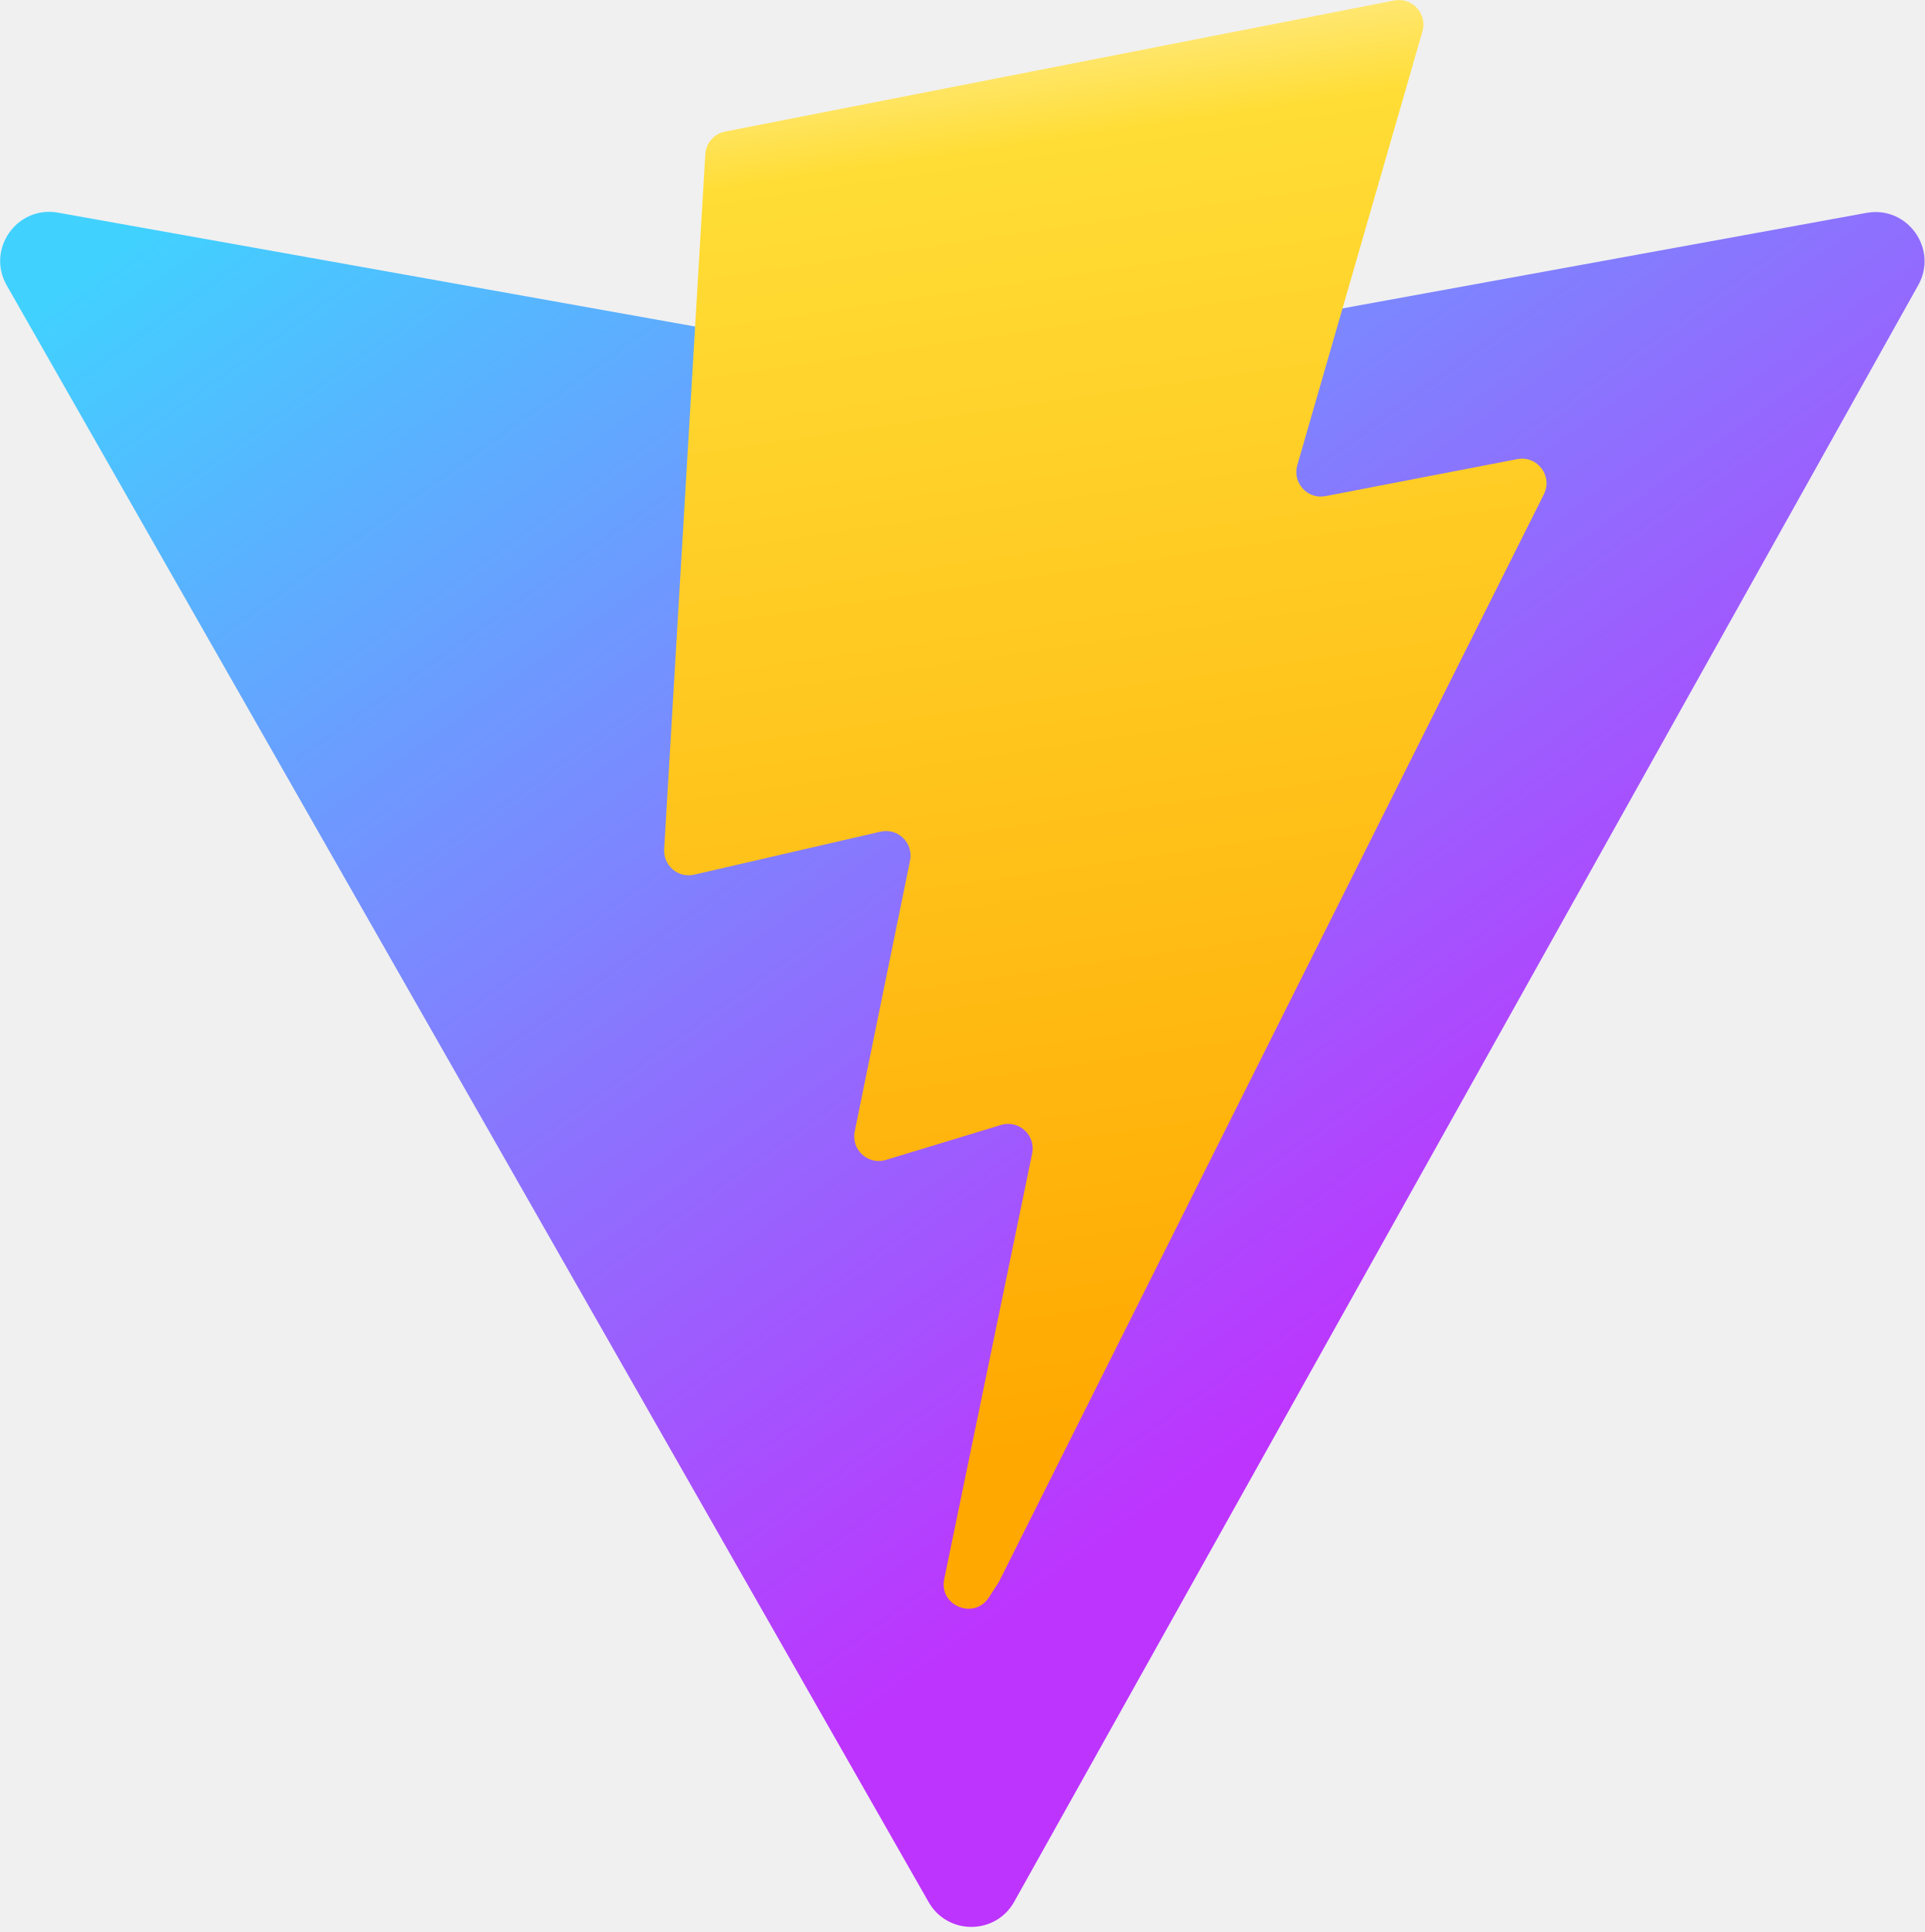
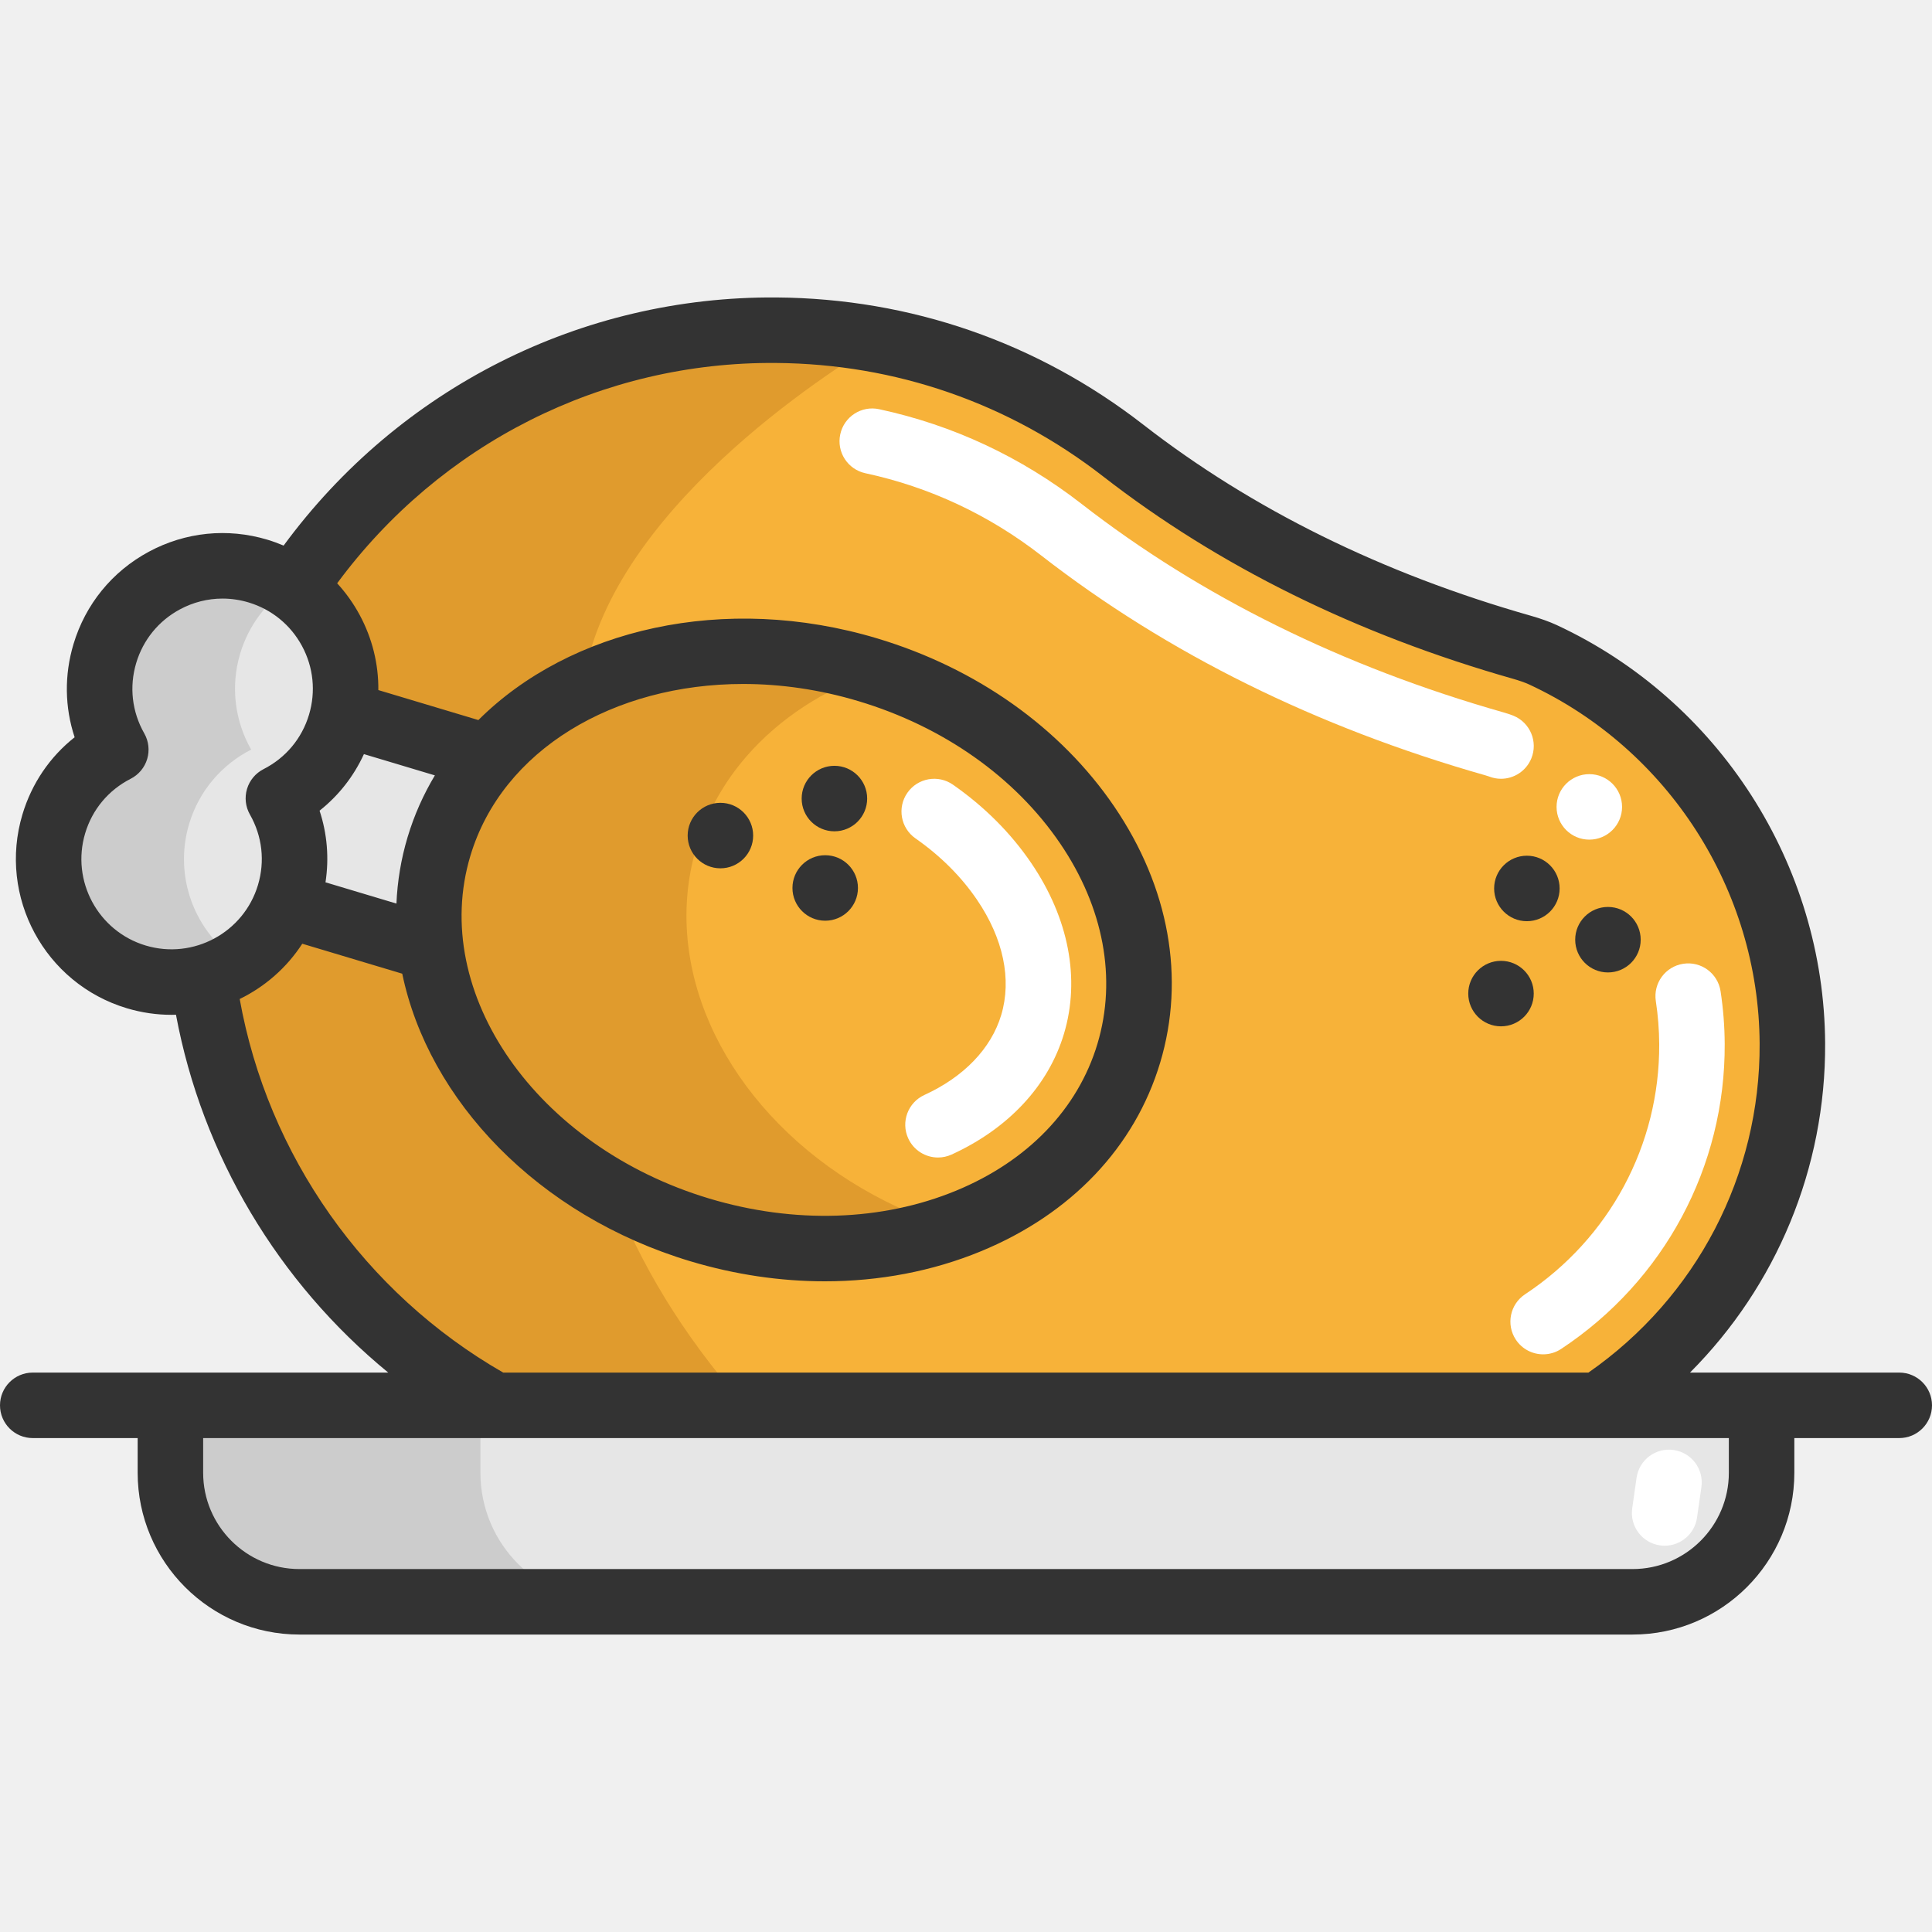
- <svg xmlns="http://www.w3.org/2000/svg" aria-hidden="true" role="img" class="iconify iconify--logos" width="31.88" height="32" preserveAspectRatio="xMidYMid meet" viewBox="0 0 256 257">
-   <defs>
-     <linearGradient id="IconifyId1813088fe1fbc01fb466" x1="-.828%" x2="57.636%" y1="7.652%" y2="78.411%">
-       <stop offset="0%" stop-color="#41D1FF" />
-       <stop offset="100%" stop-color="#BD34FE" />
-     </linearGradient>
-     <linearGradient id="IconifyId1813088fe1fbc01fb467" x1="43.376%" x2="50.316%" y1="2.242%" y2="89.03%">
-       <stop offset="0%" stop-color="#FFEA83" />
-       <stop offset="8.333%" stop-color="#FFDD35" />
-       <stop offset="100%" stop-color="#FFA800" />
-     </linearGradient>
-   </defs>
-   <path fill="url(#IconifyId1813088fe1fbc01fb466)" d="M255.153 37.938L134.897 252.976c-2.483 4.44-8.862 4.466-11.382.048L.875 37.958c-2.746-4.814 1.371-10.646 6.827-9.67l120.385 21.517a6.537 6.537 0 0 0 2.322-.004l117.867-21.483c5.438-.991 9.574 4.796 6.877 9.62Z" />
-   <path fill="url(#IconifyId1813088fe1fbc01fb467)" d="M185.432.063L96.44 17.501a3.268 3.268 0 0 0-2.634 3.014l-5.474 92.456a3.268 3.268 0 0 0 3.997 3.378l24.777-5.718c2.318-.535 4.413 1.507 3.936 3.838l-7.361 36.047c-.495 2.426 1.782 4.5 4.151 3.78l15.304-4.649c2.372-.72 4.652 1.36 4.15 3.788l-11.698 56.621c-.732 3.542 3.979 5.473 5.943 2.437l1.313-2.028l72.516-144.72c1.215-2.423-.88-5.186-3.54-4.672l-25.505 4.922c-2.396.462-4.435-1.77-3.759-4.114l16.646-57.705c.677-2.35-1.37-4.583-3.769-4.113Z" />
+ <svg xmlns="http://www.w3.org/2000/svg" version="1.1" id="Layer_1" viewBox="0 0 442.479 442.479" xml:space="preserve" width="512" height="512">
+   <g>
+     <path style="fill:#E6E6E6;" d="M403.453,321.858v15.45c0,16.32-13.23,29.55-29.55,29.55H68.573c-16.32,0-29.54-13.23-29.54-29.55   v-15.45h74.22h252.86H403.453z" />
+     <path style="fill:#CCCCCC;" d="M110.033,337.309v-15.45h-71v15.45c0,16.32,13.22,29.55,29.54,29.55h71   C123.253,366.859,110.033,353.629,110.033,337.309z" />
+     <path style="fill:#E6E6E6;" d="M110.923,173.148l1.06,0.06c-5.18,5.96-9.11,12.89-11.44,20.66c-2.27,7.56-2.83,15.3-1.89,22.92   l-0.84,0.09l-32.36-9.7c0.3-0.76,0.57-1.53,0.81-2.33c2.3-7.67,1.17-15.56-2.5-22.01c6.61-3.37,11.89-9.33,14.2-17   c0.24-0.79,0.44-1.59,0.6-2.39L110.923,173.148z" />
+     <path style="fill:#E6E6E6;" d="M78.563,163.448c-0.16,0.8-0.36,1.6-0.6,2.39c-2.31,7.67-7.59,13.63-14.2,17   c3.67,6.45,4.8,14.34,2.5,22.01c-0.24,0.8-0.51,1.57-0.81,2.33c-3.36,8.49-10.53,14.55-18.9,16.78   c-4.87,1.32-10.16,1.33-15.34-0.23c-14.9-4.46-23.35-20.15-18.89-35.05c2.3-7.67,7.59-13.63,14.2-17   c-3.67-6.45-4.81-14.33-2.51-22.01c4.47-14.89,20.16-23.35,35.06-18.88c3,0.9,5.74,2.25,8.16,3.97   C76.203,141.088,80.873,152.308,78.563,163.448z" />
+     <path style="fill:#CCCCCC;" d="M43.323,188.678c2.3-7.67,7.59-13.63,14.2-17c-3.67-6.45-4.81-14.33-2.51-22.01   c1.975-6.578,6.141-11.897,11.459-15.405c-2.232-1.477-4.703-2.666-7.399-3.475c-14.9-4.47-30.59,3.99-35.06,18.88   c-2.3,7.68-1.16,15.56,2.51,22.01c-6.61,3.37-11.9,9.33-14.2,17c-4.46,14.9,3.99,30.59,18.89,35.05   c5.18,1.56,10.47,1.55,15.34,0.23c2.929-0.781,5.706-2.04,8.23-3.698C44.675,213.598,39.672,200.875,43.323,188.678z" />
+     <path style="fill:#F7B239;" d="M198.763,153.398c43.62,13.07,70.38,52.39,59.76,87.82s-54.59,53.55-98.22,40.47   c-34.31-10.29-58.19-36.81-61.65-64.9c-0.94-7.62-0.38-15.36,1.89-22.92c2.33-7.77,6.26-14.7,11.44-20.66   C130.423,151.988,164.703,143.188,198.763,153.398z" />
+     <path style="fill:#E09B2D;" d="M157.653,216.788c-0.94-7.62-0.38-15.36,1.89-22.92c2.33-7.77,6.26-14.7,11.44-20.66   c7.514-8.646,17.658-15.229,29.345-19.306c-0.523-0.166-1.037-0.346-1.565-0.504c-34.06-10.21-68.34-1.41-86.78,19.81   c-5.18,5.96-9.11,12.89-11.44,20.66c-2.27,7.56-2.83,15.3-1.89,22.92c3.46,28.09,27.34,54.61,61.65,64.9   c20.175,6.048,40.415,5.414,57.404-0.507C184.258,270.556,161.058,244.439,157.653,216.788z" />
+     <path style="fill:#F7B239;" d="M410.503,238.978c0.18,34.54-17.52,65.1-44.39,82.88h-252.86c-35.71-19.77-61.23-55.69-66.7-97.89   v-0.01c8.37-2.23,15.54-8.29,18.9-16.78l32.36,9.7l0.84-0.09c2.74,22.26,18.31,43.54,41.73,56.52c6.13,3.41,12.8,6.25,19.92,8.38   c43.63,13.08,87.6-5.04,98.22-40.47c10.62-35.43-16.14-74.75-59.76-87.82c-23.38-7.01-46.86-5.06-65.26,3.71   c-8.4,4.01-15.74,9.44-21.52,16.1l-1.06-0.06l-32.36-9.7c2.31-11.14-2.36-22.36-11.33-28.69c23.77-35.86,64.63-59.48,110.54-59.13   c8.17,0.06,16.16,0.87,23.91,2.37c20.64,3.95,39.56,12.76,55.54,25.17c27.04,21.02,58.35,35.69,91.29,45.06   c1.9,0.54,3.53,1.12,4.86,1.73C386.963,165.569,410.303,199.538,410.503,238.978z" />
+     <path style="fill:#E09B2D;" d="M170.243,321.508c0.1,0.12,0.2,0.23,0.3,0.35h-57.29c-35.71-19.77-61.23-55.69-66.7-97.89v-0.01   c8.37-2.23,15.54-8.29,18.9-16.78l32.36,9.7l0.84-0.09c2.74,22.26,18.31,43.54,41.73,56.52   C146.563,289.198,156.043,305.359,170.243,321.508z" />
+     <path style="fill:#E09B2D;" d="M67.233,134.758c23.77-35.86,64.63-59.48,110.54-59.13c8.17,0.06,16.16,0.87,23.91,2.37   c-12.06,7.18-62.85,39.59-68.18,79.11c-8.4,4.01-15.74,9.44-21.52,16.1l-1.06-0.06l-32.36-9.7   C80.873,152.309,76.203,141.089,67.233,134.758z" />
+     <path style="fill:#FFFFFF;" d="M343.77,178.361c-0.937,0-1.888-0.176-2.809-0.549c-0.124-0.046-0.377-0.13-0.78-0.244   c-38.664-10.999-72.872-27.928-101.677-50.32c-12.046-9.355-25.609-15.703-40.309-18.866c-4.05-0.871-6.626-4.86-5.755-8.909   c0.871-4.05,4.859-6.632,8.909-5.755c16.92,3.64,32.517,10.936,46.358,21.685c27.282,21.208,59.773,37.268,96.575,47.736   c1.177,0.334,1.927,0.612,2.349,0.786c3.83,1.579,5.654,5.963,4.076,9.792C349.513,176.612,346.717,178.361,343.77,178.361z" />
+     <path style="fill:#FFFFFF;" d="M353.427,310.179c-2.433,0-4.818-1.182-6.261-3.362c-2.286-3.454-1.339-8.107,2.116-10.393   c19.357-12.809,30.841-34.224,30.721-57.286c-0.017-3.288-0.277-6.605-0.776-9.861c-0.627-4.094,2.184-7.921,6.279-8.548   c4.089-0.633,7.921,2.183,8.548,6.279c0.609,3.979,0.929,8.035,0.949,12.054c0.146,28.139-13.851,54.26-37.444,69.871   C356.286,309.776,354.848,310.179,353.427,310.179z" />
+     <path style="fill:#FFFFFF;" d="M214.831,265.1c-2.844,0-5.564-1.626-6.825-4.382c-1.723-3.767-0.066-8.217,3.701-9.94   c9.05-4.14,15.3-10.645,17.6-18.316c2.447-8.165,0.48-17.533-5.54-26.379c-3.629-5.333-8.374-10.068-14.102-14.073   c-3.395-2.373-4.223-7.049-1.849-10.444c2.373-3.396,7.049-4.223,10.444-1.849c7.226,5.052,13.251,11.083,17.909,17.928   c8.61,12.653,11.276,26.548,7.506,39.125c-3.557,11.868-12.694,21.688-25.729,27.65C216.936,264.881,215.875,265.1,214.831,265.1z" />
+     <path style="fill:#FFFFFF;" d="M381.252,354.009c-0.353,0-0.71-0.025-1.07-0.076c-4.101-0.586-6.95-4.385-6.364-8.485l1-7   c0.586-4.1,4.384-6.949,8.485-6.364c4.101,0.586,6.95,4.385,6.364,8.485l-1,7C388.133,351.31,384.924,354.009,381.252,354.009z" />
+     <circle style="fill:#FFFFFF;" cx="363.995" cy="184.8" r="7.5" />
+     <g>
+       <path style="fill:#333333;" d="M434.979,314.359h-31.528h-16.397c19.798-19.852,31.098-46.81,30.949-75.42    c-0.208-40.93-24.336-78.527-61.501-95.798c-1.674-0.769-3.672-1.485-5.937-2.128c-33.945-9.656-63.801-24.381-88.742-43.77    c-24.236-18.823-53.281-28.891-83.993-29.117C133.128,67.8,91.443,88.914,64.954,124.953c-1.21-0.513-2.452-0.969-3.73-1.352    c-9.122-2.735-18.764-1.752-27.149,2.764c-8.385,4.518-14.508,12.03-17.243,21.153c-2.127,7.098-2.011,14.47,0.261,21.334    c-5.673,4.483-9.825,10.575-11.953,17.673c-5.645,18.833,5.084,38.747,23.917,44.392c3.401,1.02,6.838,1.505,10.219,1.505    c0.343,0,0.684-0.011,1.026-0.021c6.007,32.207,23.418,61.3,48.614,81.957H39.028H7.5c-4.142,0-7.5,3.358-7.5,7.5    s3.358,7.5,7.5,7.5h24.028v7.95c0,20.428,16.619,37.047,37.047,37.047h305.329c20.428,0,37.047-16.62,37.047-37.047v-7.95h24.028    c4.142,0,7.5-3.358,7.5-7.5S439.121,314.359,434.979,314.359z M107.724,196.018c7.298-24.346,32.893-39.371,62.477-39.371    c8.582,0,17.502,1.265,26.406,3.934c19.456,5.832,35.855,17.397,46.178,32.566c9.993,14.684,13.032,30.992,8.557,45.92    c-4.475,14.928-15.983,26.875-32.405,33.642c-16.964,6.989-37.021,7.627-56.478,1.795    C122.864,262.635,98.31,227.426,107.724,196.018z M93.355,191.711c-1.508,5.031-2.343,10.132-2.561,15.232l-16.247-4.87    c0.848-5.532,0.391-11.12-1.359-16.408c4.369-3.453,7.824-7.867,10.159-12.953l16.252,4.871    C96.976,181.964,94.864,186.68,93.355,191.711z M19.509,190.833c1.634-5.452,5.335-9.881,10.419-12.471    c1.826-0.93,3.192-2.567,3.78-4.53s0.348-4.082-0.666-5.862c-2.822-4.959-3.476-10.693-1.842-16.145    c1.584-5.285,5.132-9.637,9.989-12.254c3.054-1.646,6.395-2.481,9.77-2.481c1.992,0,3.996,0.292,5.958,0.879    c5.285,1.584,9.637,5.132,12.254,9.989c2.617,4.857,3.186,10.442,1.602,15.728c-1.634,5.452-5.334,9.88-10.419,12.47    c-1.826,0.93-3.192,2.567-3.78,4.53s-0.348,4.081,0.665,5.862c2.822,4.959,3.476,10.694,1.842,16.146    c-3.271,10.909-14.807,17.124-25.717,13.855C22.455,213.279,16.239,201.742,19.509,190.833z M54.898,228.798    c5.758-2.807,10.756-7.144,14.33-12.659l22.897,6.863c6.003,28.929,31.001,55.372,66.027,65.87    c10.203,3.059,20.58,4.581,30.742,4.581c12.49,0,24.652-2.3,35.756-6.875c20.681-8.521,35.262-23.864,41.059-43.204    c5.797-19.34,2.06-40.174-10.524-58.666c-12.254-18.007-31.528-31.678-54.272-38.495c-35.022-10.5-70.425-2.155-91.352,18.699    l-22.911-6.867c0.057-5.938-1.378-11.828-4.273-17.2c-1.432-2.658-3.168-5.087-5.158-7.255    c23.648-32.012,60.717-50.786,100.498-50.462c27.391,0.201,53.292,9.179,74.902,25.961c26.464,20.572,58.037,36.167,93.844,46.354    c1.509,0.428,2.815,0.889,3.748,1.316c31.891,14.82,52.613,47.108,52.791,82.258c0.157,30.118-14.464,58.114-39.212,75.343    H115.252C83.494,296.136,61.304,264.577,54.898,228.798z M395.951,337.309c0,12.157-9.891,22.047-22.047,22.047H68.575    c-12.157,0-22.047-9.891-22.047-22.047v-7.95h349.423V337.309z" />
+       <circle style="fill:#333333;" cx="343.769" cy="227.558" r="7.5" />
+       <circle style="fill:#333333;" cx="191.103" cy="182.892" r="7.5" />
+       <circle style="fill:#333333;" cx="188.993" cy="203.368" r="7.5" />
+       <circle style="fill:#333333;" cx="164.993" cy="191.368" r="7.5" />
+       <circle style="fill:#333333;" cx="368.262" cy="215.215" r="7.5" />
+       <circle style="fill:#333333;" cx="349.696" cy="203.48" r="7.5" />
+     </g>
+   </g>
</svg>
